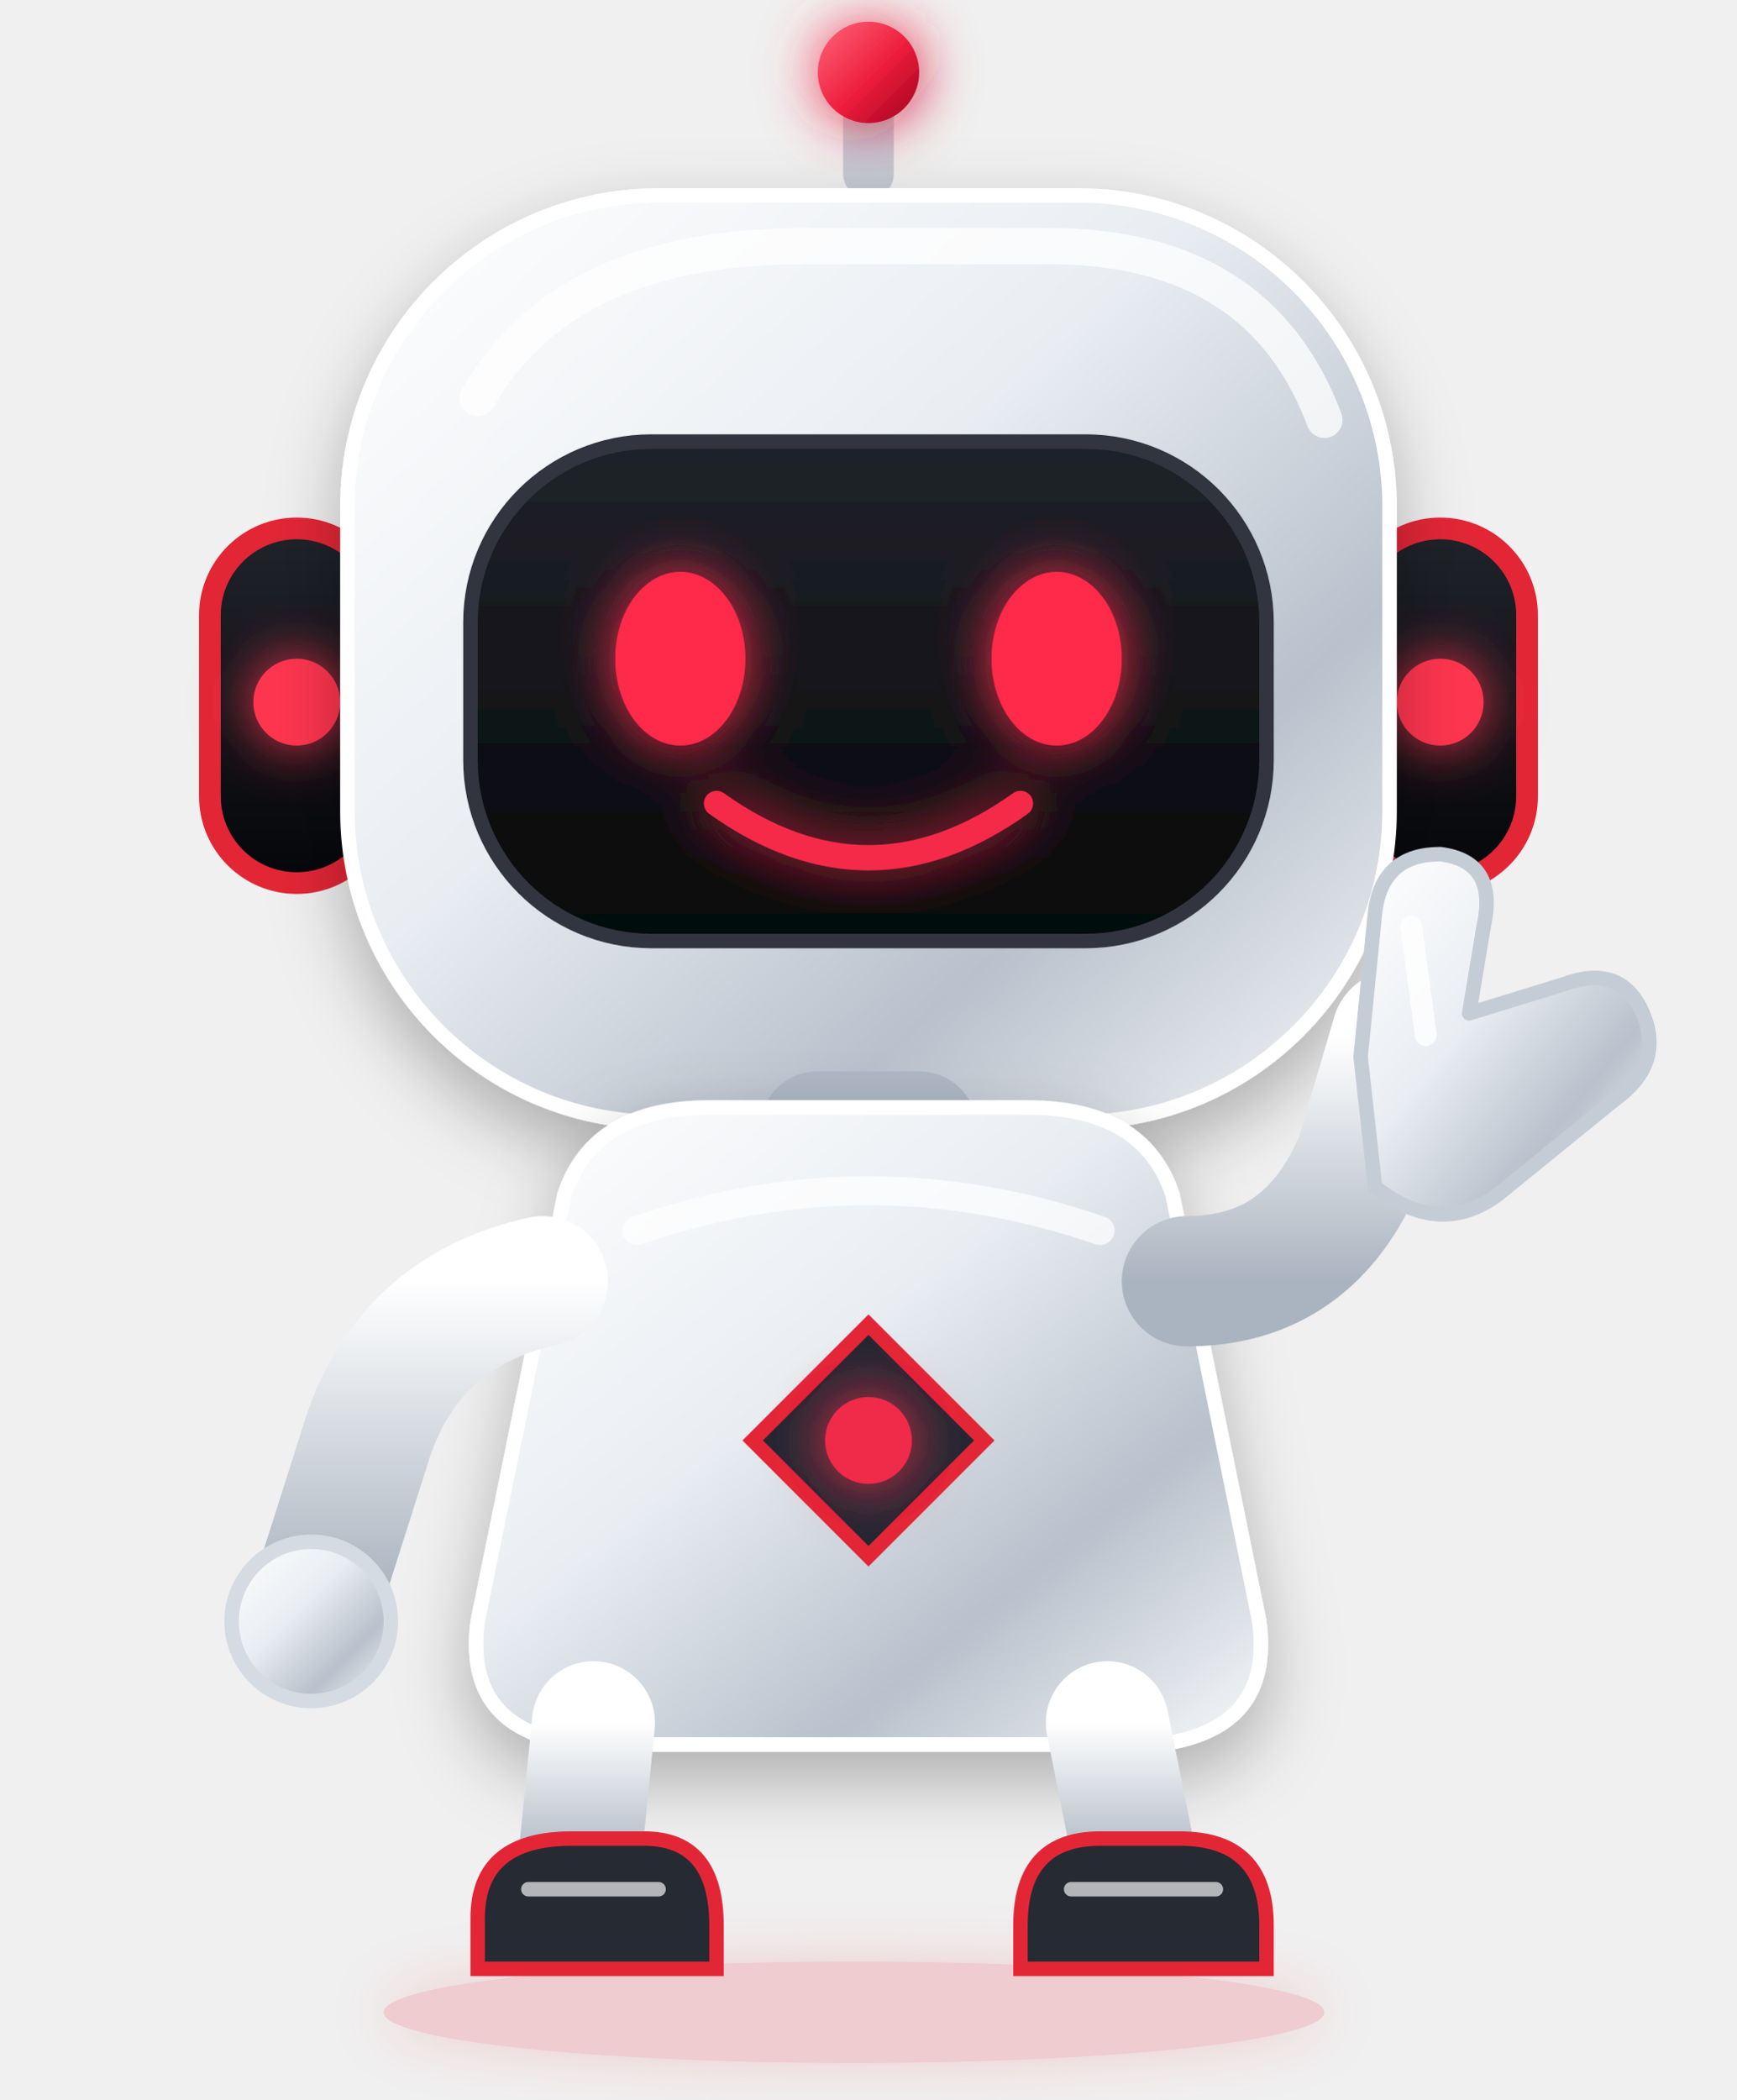
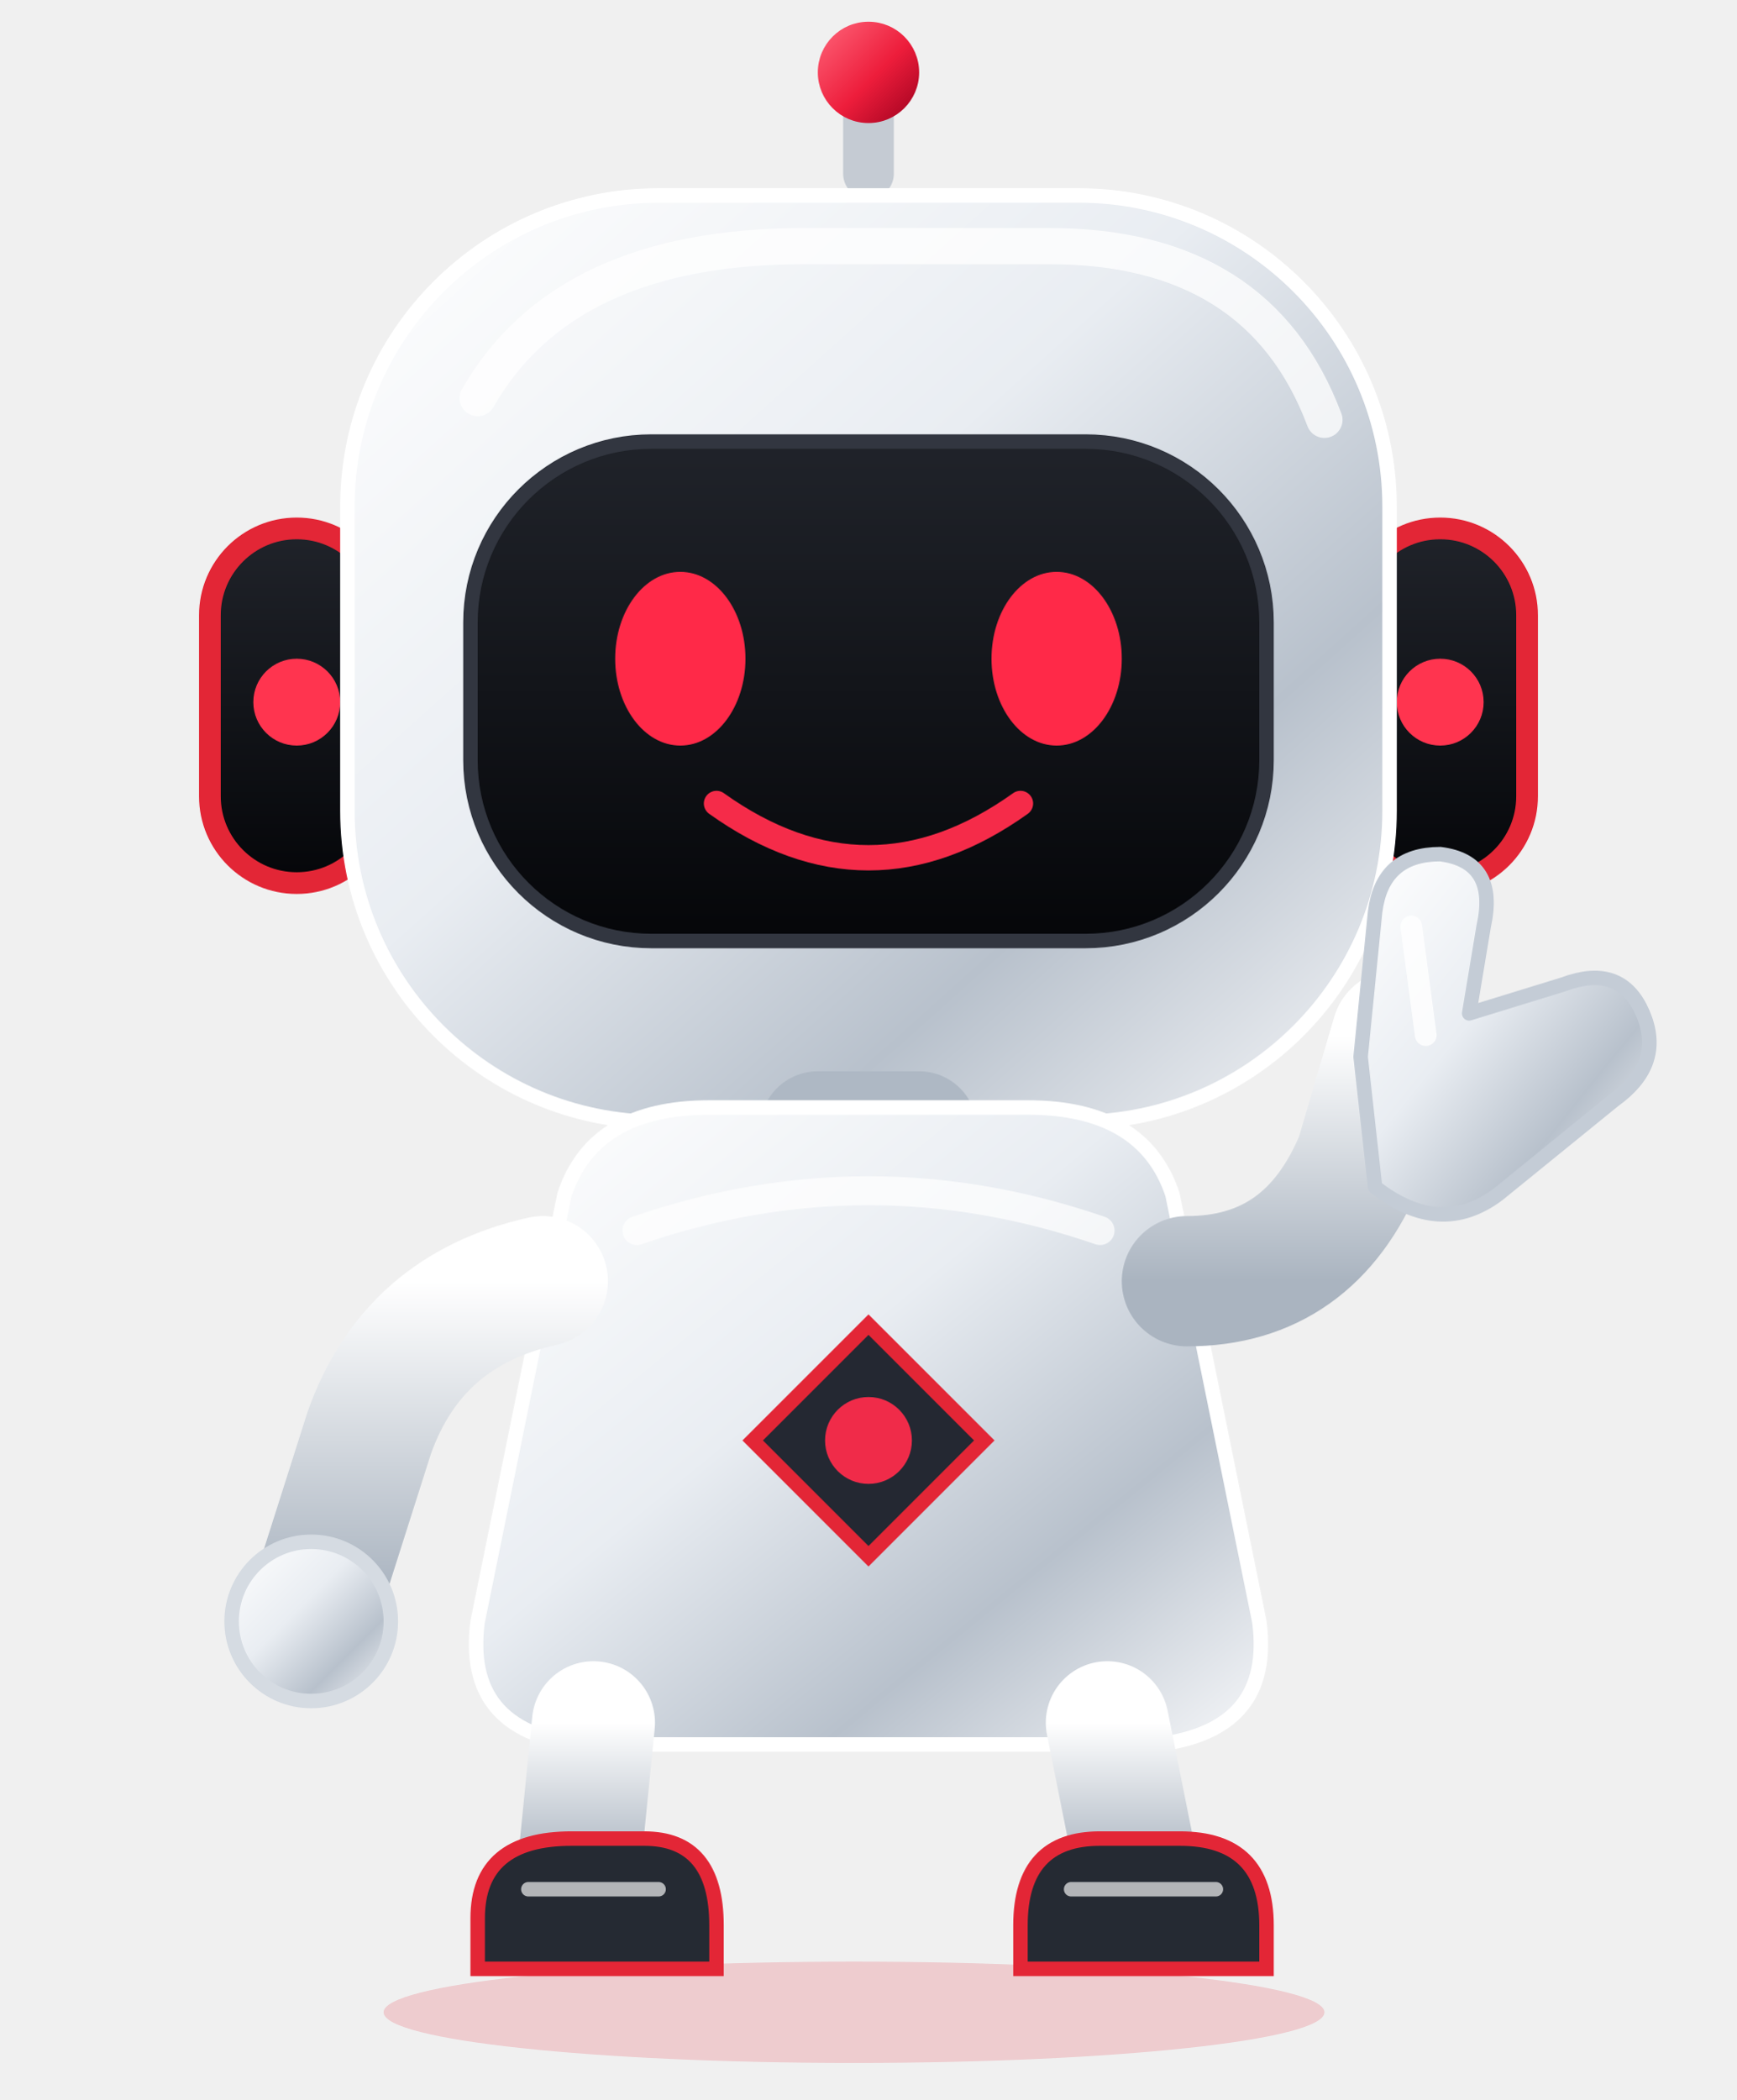
<svg xmlns="http://www.w3.org/2000/svg" viewBox="0 0 240 290" width="240" height="290" role="img" aria-label="Mascota robot ORVIX">
  <defs>
    <linearGradient id="shell" x1="0" y1="0" x2="1" y2="1">
      <stop offset="0" stop-color="#fff" />
      <stop offset=".42" stop-color="#e9edf2" />
      <stop offset=".72" stop-color="#b8c1cc" />
      <stop offset="1" stop-color="#f7f8fa" />
    </linearGradient>
    <linearGradient id="edge" x1="0" y1="0" x2="0" y2="1">
      <stop offset="0" stop-color="#fff" />
      <stop offset="1" stop-color="#aab4c0" />
    </linearGradient>
    <linearGradient id="face" x1="0" y1="0" x2="0" y2="1">
      <stop offset="0" stop-color="#20232a" />
      <stop offset="1" stop-color="#050609" />
    </linearGradient>
    <linearGradient id="red" x1="0" y1="0" x2="1" y2="1">
      <stop offset="0" stop-color="#ff657a" />
      <stop offset=".55" stop-color="#ed1d3b" />
      <stop offset="1" stop-color="#9d001e" />
    </linearGradient>
-     <filter id="redGlow" x="-100%" y="-100%" width="300%" height="300%">
-       <feGaussianBlur stdDeviation="4" result="blur" />
-       <feMerge>
-         <feMergeNode in="blur" />
-         <feMergeNode in="SourceGraphic" />
-       </feMerge>
-     </filter>
-     <filter id="softShadow" x="-50%" y="-40%" width="200%" height="200%">
-       <feGaussianBlur in="SourceAlpha" stdDeviation="5" result="blur" />
-       <feOffset dy="4" result="offset" />
-       <feComponentTransfer>
-         <feFuncA type="linear" slope=".28" />
-       </feComponentTransfer>
-       <feMerge>
-         <feMergeNode />
-         <feMergeNode in="SourceGraphic" />
-       </feMerge>
-     </filter>
  </defs>
-   <ellipse cx="118" cy="278" rx="65" ry="7" fill="#e32636" opacity=".18" filter="url(#redGlow)" />
+   <ellipse cx="118" cy="278" rx="65" ry="7" fill="#e32636" opacity=".18" />
  <path d="M120 24V12" stroke="#c5cbd3" stroke-width="7" stroke-linecap="round" />
-   <circle cx="120" cy="10" r="7" fill="url(#red)" filter="url(#redGlow)" />
+   <circle cx="120" cy="10" r="7" fill="url(#red)" />
  <rect x="29" y="73" width="24" height="49" rx="12" fill="url(#face)" stroke="#e32636" stroke-width="3" />
  <rect x="187" y="73" width="24" height="49" rx="12" fill="url(#face)" stroke="#e32636" stroke-width="3" />
-   <circle cx="41" cy="97" r="6" fill="#ff344f" filter="url(#redGlow)" />
-   <circle cx="199" cy="97" r="6" fill="#ff344f" filter="url(#redGlow)" />
-   <g filter="url(#softShadow)">
+   <circle cx="41" cy="97" r="6" fill="#ff344f" />
+   <circle cx="199" cy="97" r="6" fill="#ff344f" />
+   <g>
    <rect x="48" y="27" width="144" height="128" rx="43" fill="url(#shell)" stroke="#fff" stroke-width="2" />
    <path d="M66 55Q78 34 111 34H145Q174 34 183 58" fill="none" stroke="#fff" stroke-width="5" opacity=".75" stroke-linecap="round" />
    <rect x="65" y="61" width="110" height="69" rx="25" fill="url(#face)" stroke="#323640" stroke-width="2" />
-     <ellipse cx="94" cy="91" rx="9" ry="12" fill="#ff2948" filter="url(#redGlow)" />
-     <ellipse cx="146" cy="91" rx="9" ry="12" fill="#ff2948" filter="url(#redGlow)" />
-     <path d="M99 111Q120 126 141 111" fill="none" stroke="#f52b49" stroke-width="3.5" stroke-linecap="round" filter="url(#redGlow)" />
+     <ellipse cx="94" cy="91" rx="9" ry="12" fill="#ff2948" />
+     <ellipse cx="146" cy="91" rx="9" ry="12" fill="#ff2948" />
+     <path d="M99 111Q120 126 141 111" fill="none" stroke="#f52b49" stroke-width="3.5" stroke-linecap="round" />
  </g>
  <rect x="105" y="148" width="30" height="18" rx="8" fill="#aeb8c4" />
-   <g filter="url(#softShadow)">
+   <g>
    <path d="M78 165Q82 153 98 153H142Q158 153 162 165L174 224Q176 239 160 241H80Q64 239 66 224Z" fill="url(#shell)" stroke="#fff" stroke-width="2" />
    <path d="M88 170Q120 159 152 170" fill="none" stroke="#fff" stroke-width="4" opacity=".7" stroke-linecap="round" />
    <path d="M120 183L136 199L120 215L104 199Z" fill="#242832" stroke="#e32636" stroke-width="2" />
-     <circle cx="120" cy="199" r="6" fill="#f02b49" filter="url(#redGlow)" />
+     <circle cx="120" cy="199" r="6" fill="#f02b49" />
  </g>
  <path d="M75 177Q57 181 51 198L44 220" fill="none" stroke="url(#edge)" stroke-width="18" stroke-linecap="round" />
  <circle cx="43" cy="224" r="11" fill="url(#shell)" stroke="#d5dbe2" stroke-width="2" />
  <path d="M164 177Q181 177 188 160L193 143" fill="none" stroke="url(#edge)" stroke-width="18" stroke-linecap="round" />
  <path d="M188 146L190 126Q191 118 199 118Q207 119 205 128L203 140L216 136Q224 133 227 140Q230 147 223 152L207 165Q199 171 190 164Z" fill="url(#shell)" stroke="#c4ccd6" stroke-width="2" stroke-linejoin="round" />
  <path d="M195 128L197 143" stroke="#fff" stroke-width="3" stroke-linecap="round" opacity=".8" />
  <path d="M82 238L80 258M153 238L157 258" stroke="url(#edge)" stroke-width="17" stroke-linecap="round" />
  <path d="M66 265Q66 254 79 254H89Q99 254 99 266V272H66Z" fill="#252a33" stroke="#e32636" stroke-width="2" />
  <path d="M141 266Q141 254 152 254H163Q175 254 175 266V272H141Z" fill="#252a33" stroke="#e32636" stroke-width="2" />
  <path d="M73 261H91M148 261H168" stroke="#fff" stroke-width="2" opacity=".65" stroke-linecap="round" />
</svg>
